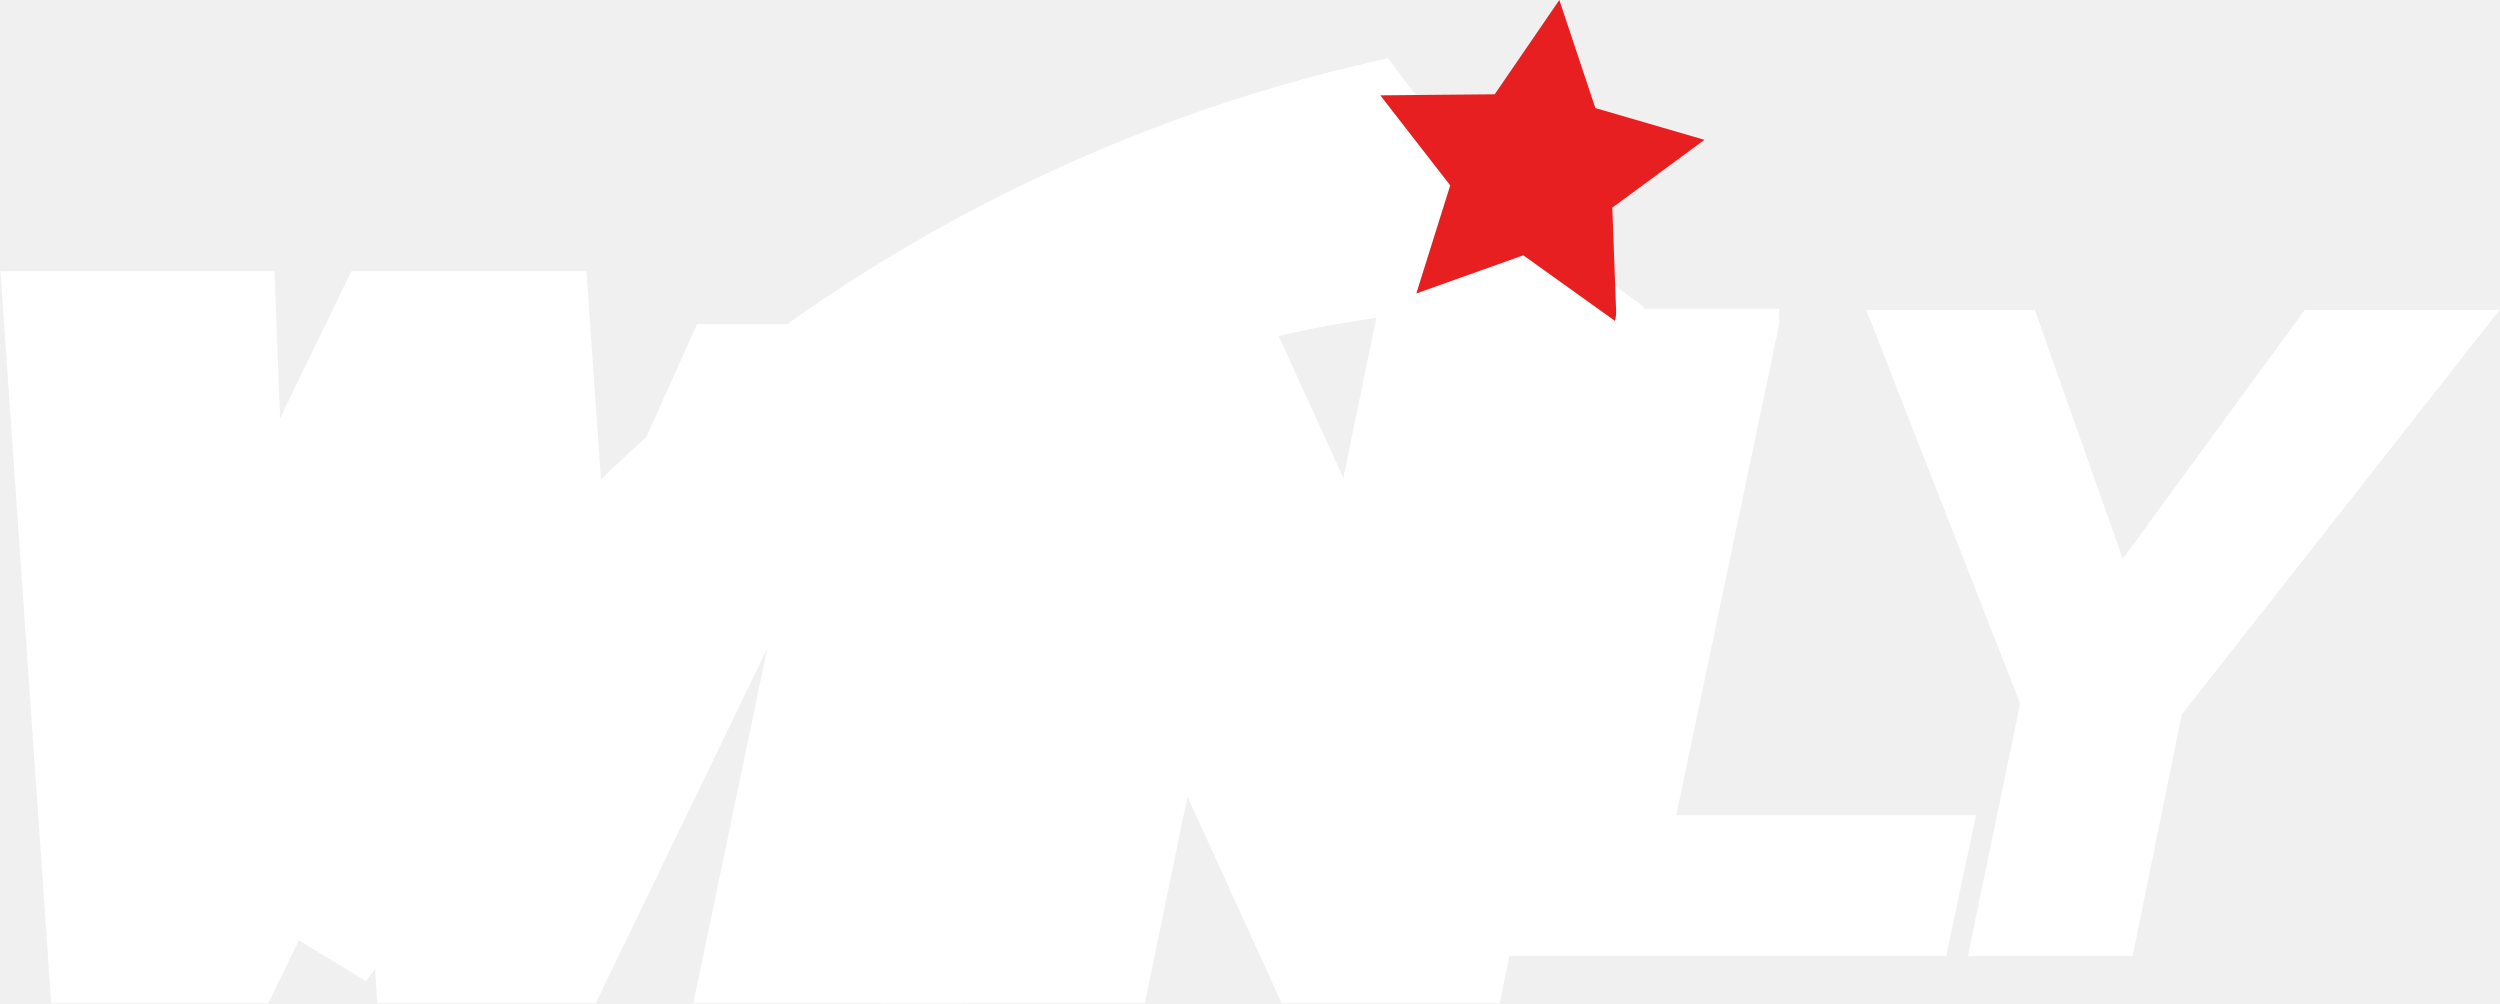
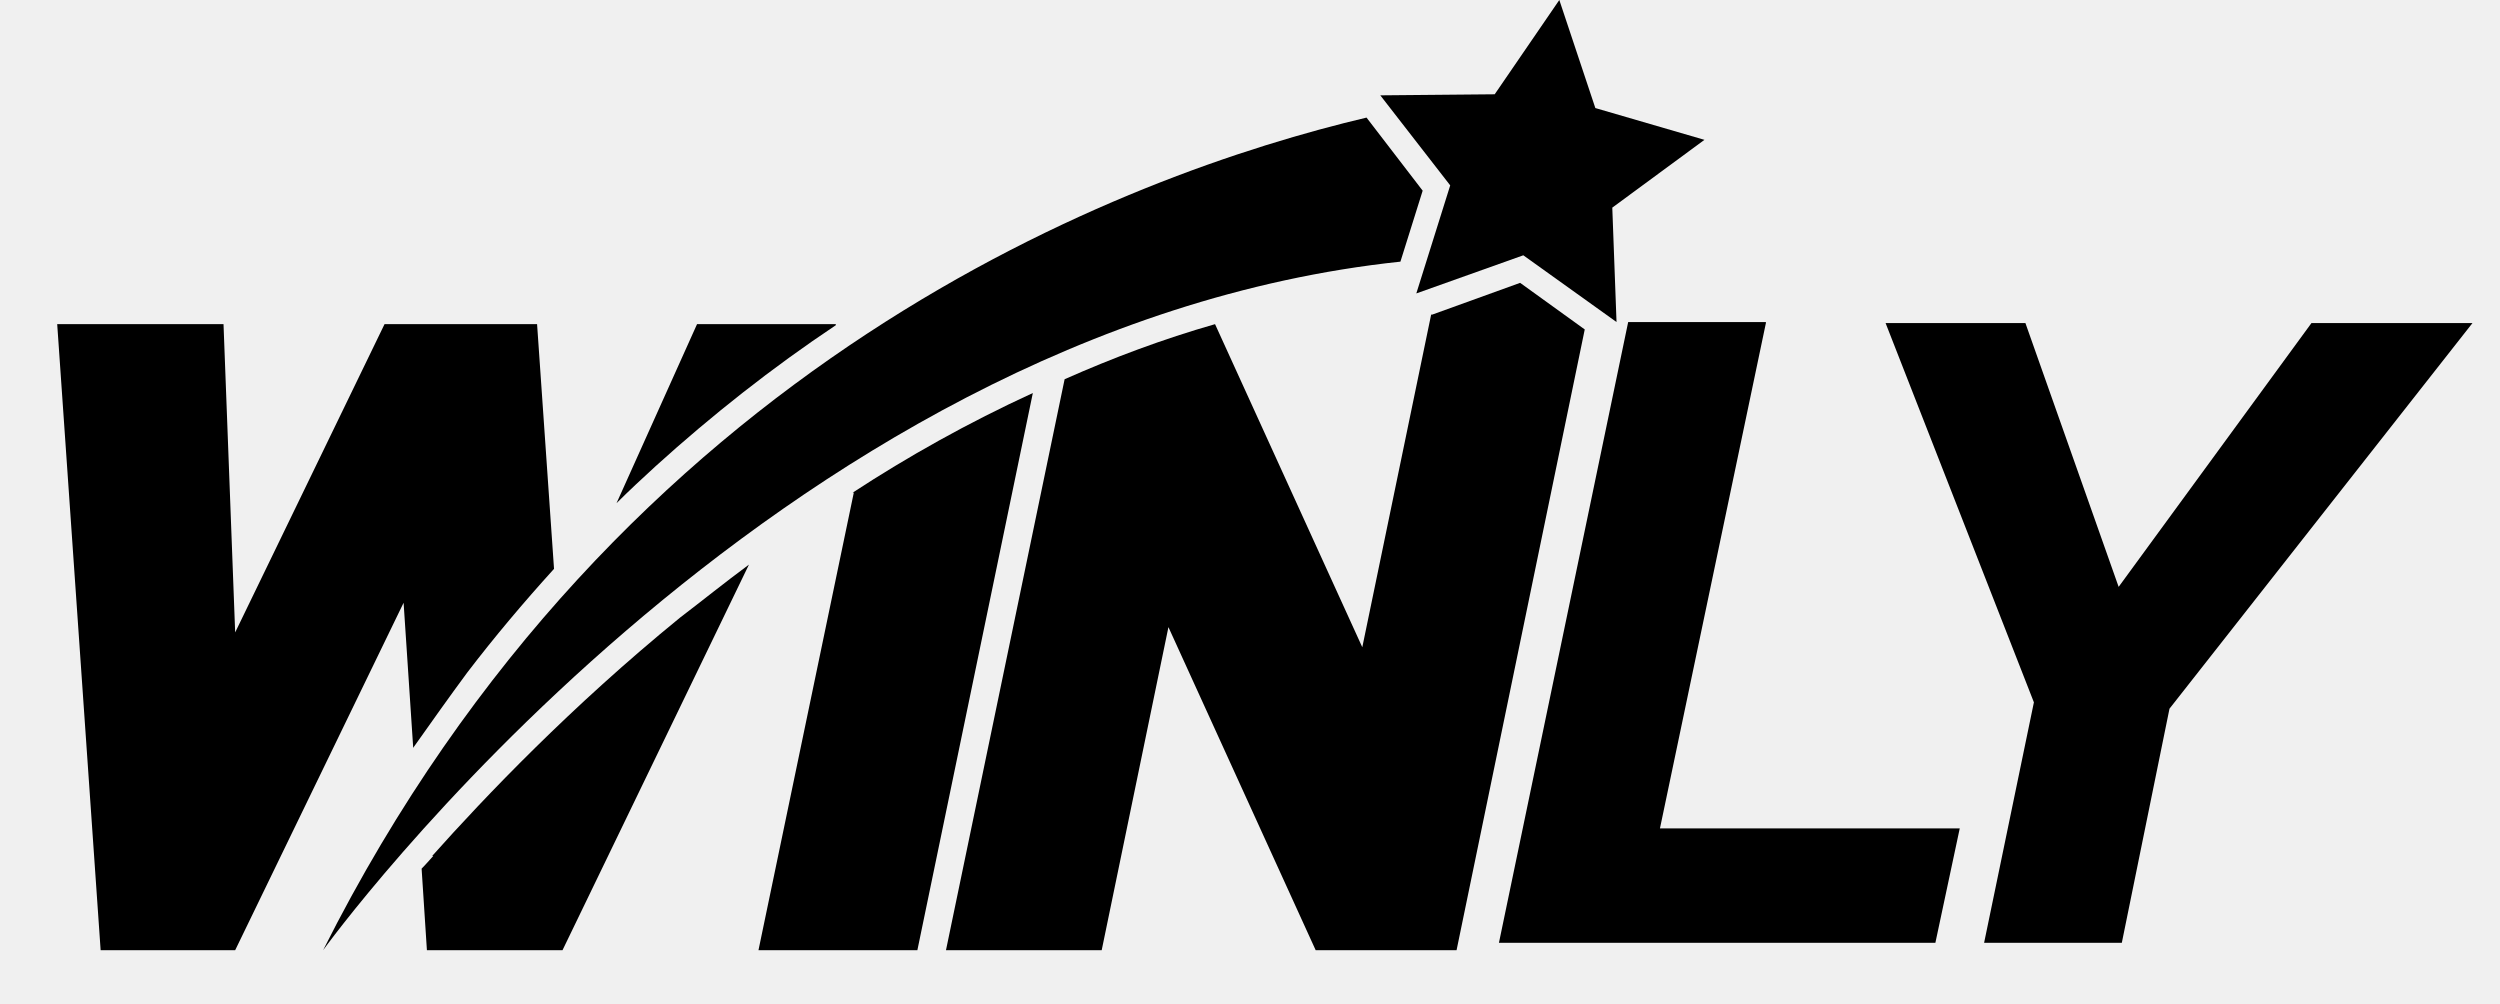
<svg xmlns="http://www.w3.org/2000/svg" id="Layer_2" data-name="Layer 2" viewBox="0 0 23.6 9.47">
  <defs>
    <style>
      .cls-1, .cls-2, .cls-3 {
        fill: #fff;
      }

      .cls-2 {
        stroke-width: .25px;
      }

      .cls-2, .cls-3 {
        stroke: #fff;
        stroke-miterlimit: 10;
      }

      .cls-4 {
        fill: #e71f20;
      }
    </style>
  </defs>
  <g id="Layer_1-2" data-name="Layer 1">
    <g>
      <g>
-         <path class="cls-3" d="m3.9,7.06c.17-.24.34-.48.51-.71.26-.34.53-.66.82-.98l-.16-2.31h-1.44l-1.41,2.91-.11-2.91H.54l.41,5.91h1.27l1.59-3.28.09,1.36Z" />
-         <path class="cls-3" d="m4.09,8.08s-.07.08-.11.12l.05.77h1.28l1.76-3.64c-.23.17-.44.34-.65.5-1.03.84-1.84,1.69-2.34,2.25Z" />
-         <path class="cls-1" d="m7.89,3.06h-1.31l-.76,1.69c.12-.12.25-.24.37-.35.53-.48,1.1-.93,1.7-1.33Z" />
-         <path class="cls-3" d="m8.06,4.65l-.9,4.32h1.5l1.09-5.26c-.61.28-1.18.6-1.7.94Z" />
-         <path class="cls-3" d="m13.51,2.97l-.65,3.14-1.39-3.05h0c-.49.14-.97.32-1.42.52l-1.12,5.39h1.47l.63-3.05,1.39,3.05h1.33l1.21-5.86-.61-.44-.83.3Z" />
-         <path class="cls-3" d="m13.22,2.47l.21-.67-.53-.69c-2.24.53-7.05,2.29-9.85,7.86,0,0,4.23-5.87,10.17-6.5Z" />
-         <polygon class="cls-4" points="16.09 1.32 15.06 1.02 14.72 0 14.11 .89 13.03 .9 13.69 1.75 13.37 2.77 14.38 2.41 15.26 3.04 15.22 1.96 16.09 1.32" />
+         <path className="cls-3" d="m3.9,7.06c.17-.24.34-.48.51-.71.26-.34.53-.66.82-.98l-.16-2.31h-1.44l-1.41,2.91-.11-2.91H.54l.41,5.91h1.27l1.59-3.28.09,1.36Z" />
+         <path className="cls-3" d="m4.09,8.08s-.07.08-.11.12l.05.77h1.28l1.76-3.64c-.23.17-.44.34-.65.5-1.03.84-1.84,1.69-2.34,2.25Z" />
+         <path className="cls-1" d="m7.89,3.06h-1.31l-.76,1.69c.12-.12.25-.24.37-.35.53-.48,1.1-.93,1.7-1.33Z" />
+         <path className="cls-3" d="m8.06,4.65l-.9,4.32h1.5l1.09-5.26c-.61.28-1.18.6-1.7.94Z" />
+         <path className="cls-3" d="m13.51,2.97l-.65,3.14-1.39-3.05h0c-.49.14-.97.32-1.42.52l-1.12,5.39h1.47l.63-3.05,1.39,3.05h1.33l1.21-5.86-.61-.44-.83.3Z" />
+         <path className="cls-3" d="m13.22,2.47l.21-.67-.53-.69c-2.24.53-7.05,2.29-9.85,7.86,0,0,4.23-5.87,10.17-6.5Z" />
+         <polygon className="cls-4" points="16.09 1.32 15.06 1.02 14.72 0 14.11 .89 13.03 .9 13.69 1.75 13.37 2.77 14.38 2.41 15.26 3.04 15.22 1.96 16.09 1.32" />
      </g>
      <g>
-         <path class="cls-2" d="m16.67,3.05l-1,4.77h2.83l-.23,1.08h-4.12l1.22-5.86h1.3Z" />
-         <path class="cls-2" d="m17.8,3.05h1.32l.88,2.49,1.82-2.49h1.52l-2.86,3.64-.45,2.21h-1.3l.47-2.27-1.4-3.58Z" />
+         <path className="cls-2" d="m16.67,3.05l-1,4.77h2.83l-.23,1.08h-4.12l1.22-5.86h1.3Z" />
+         <path className="cls-2" d="m17.8,3.05h1.32l.88,2.49,1.82-2.49h1.52l-2.86,3.64-.45,2.21h-1.3l.47-2.27-1.4-3.58Z" />
      </g>
    </g>
  </g>
</svg>
